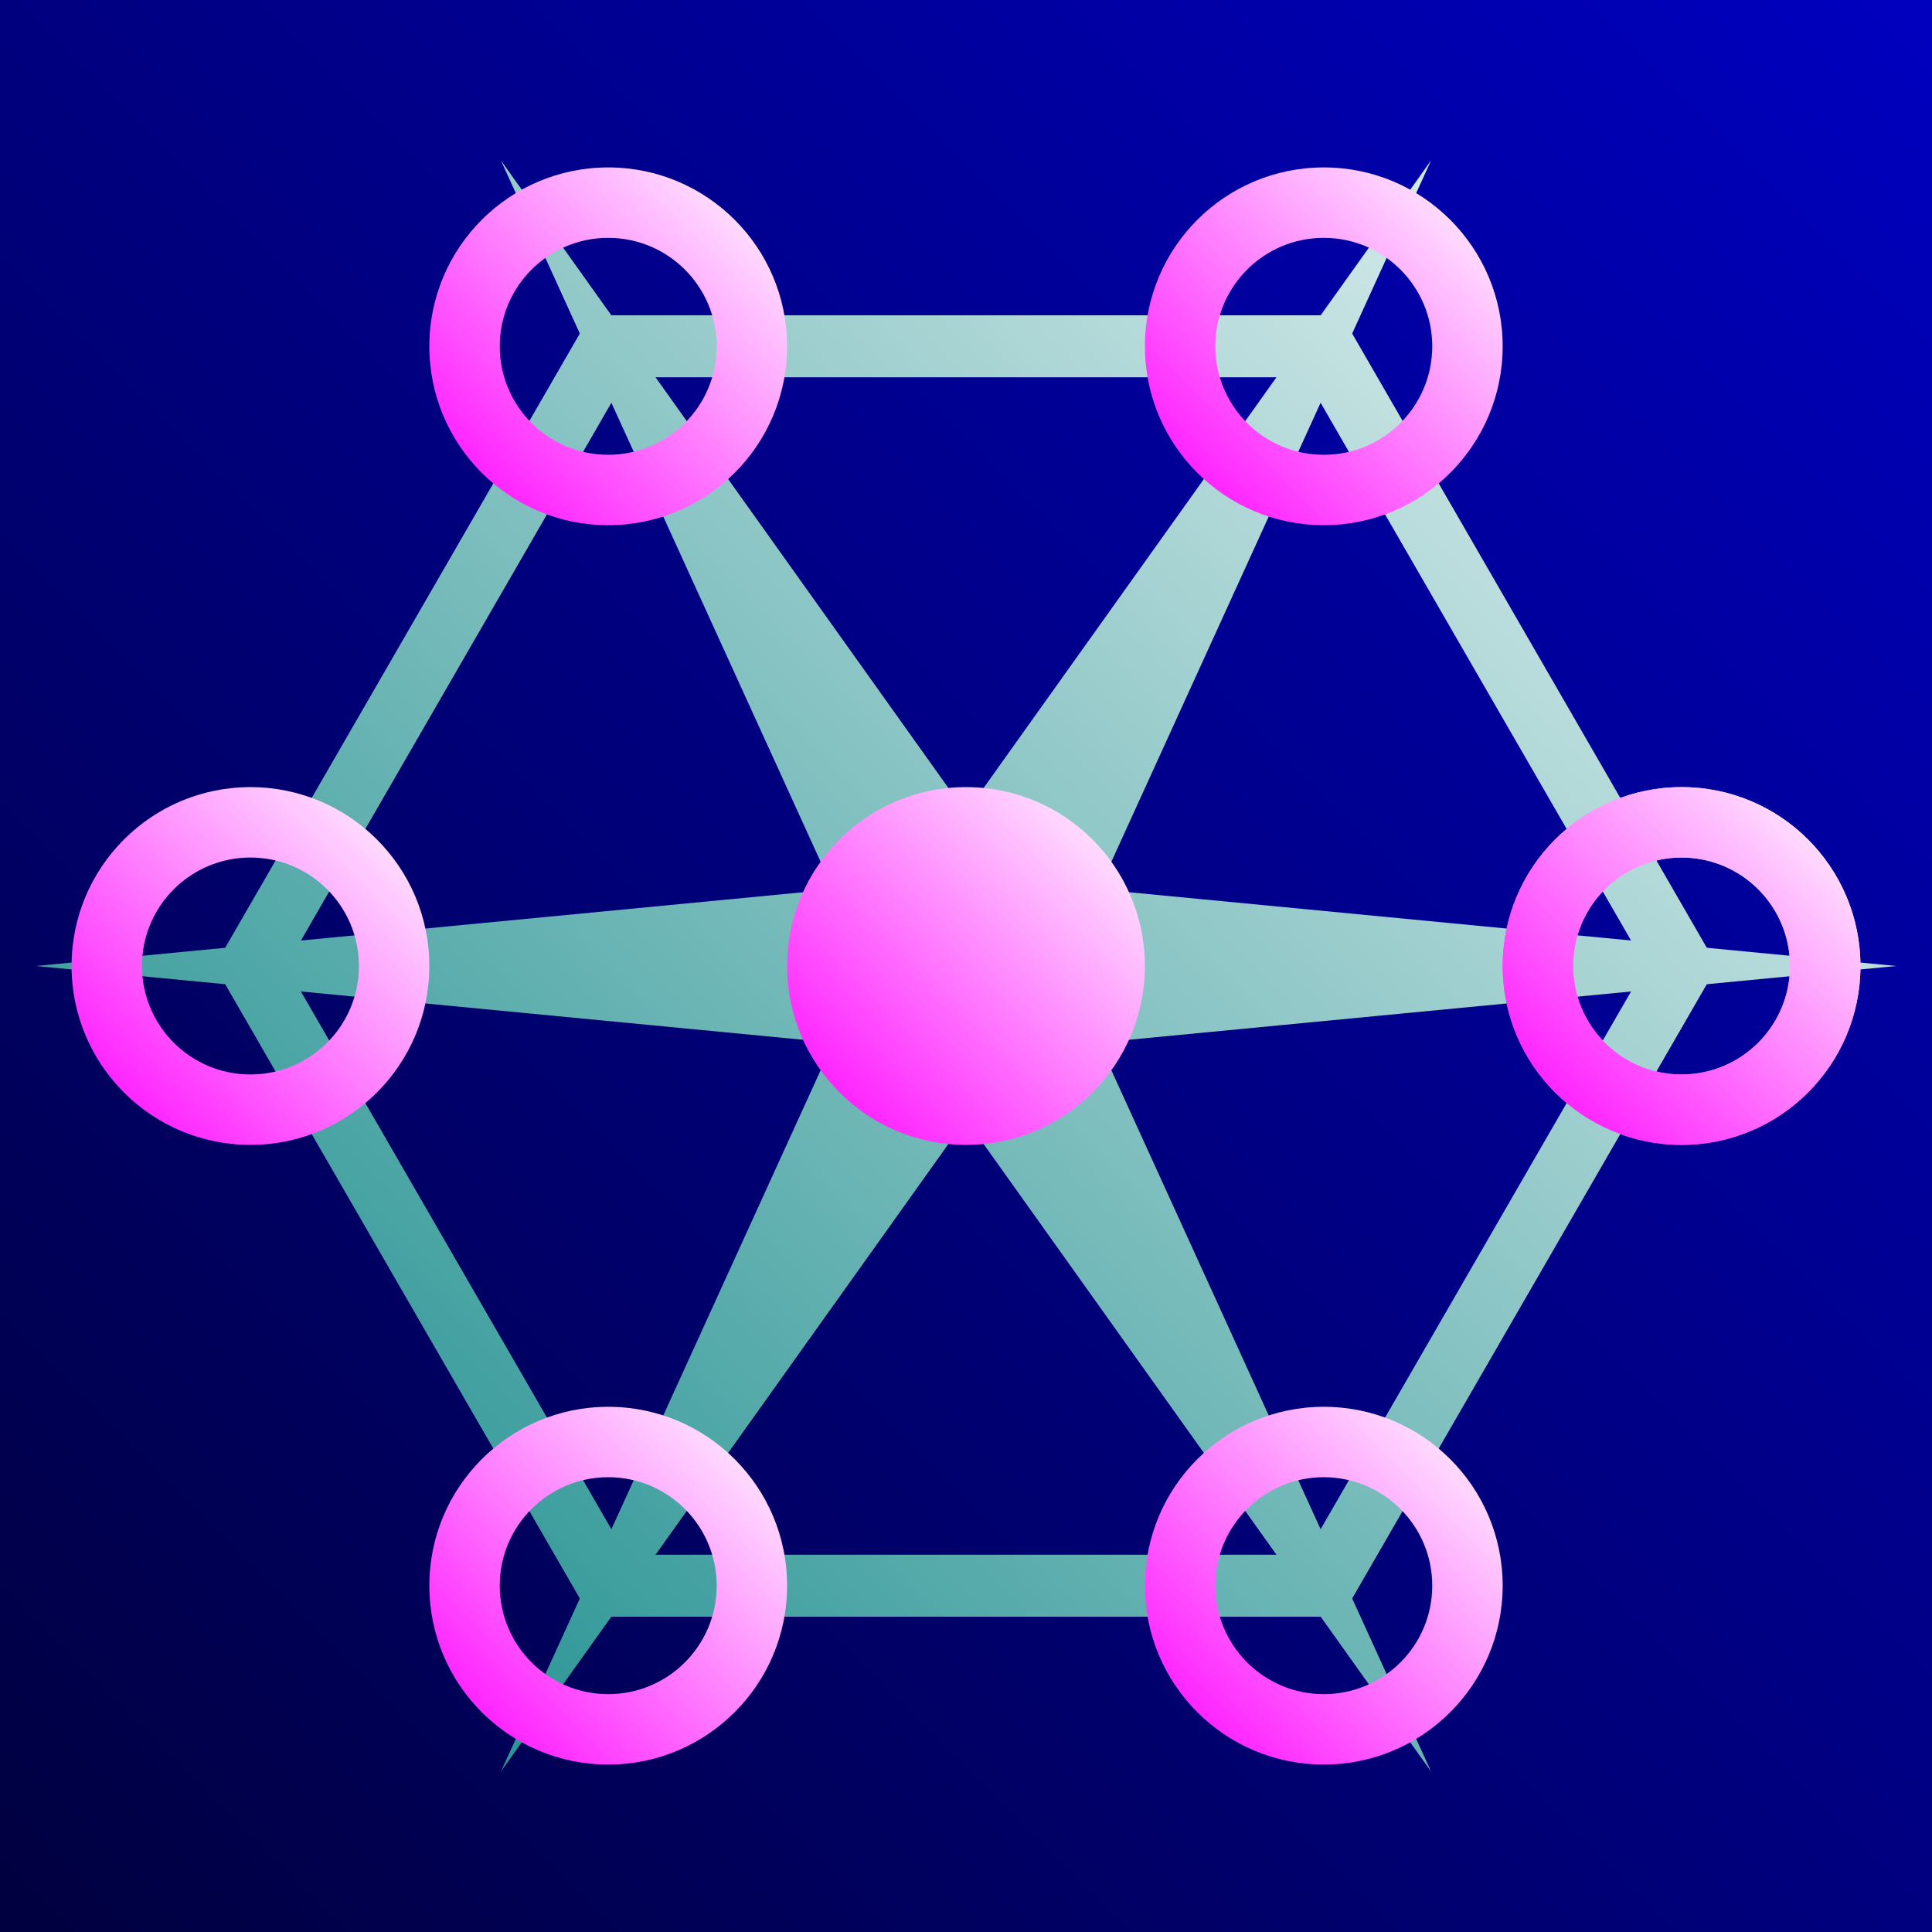
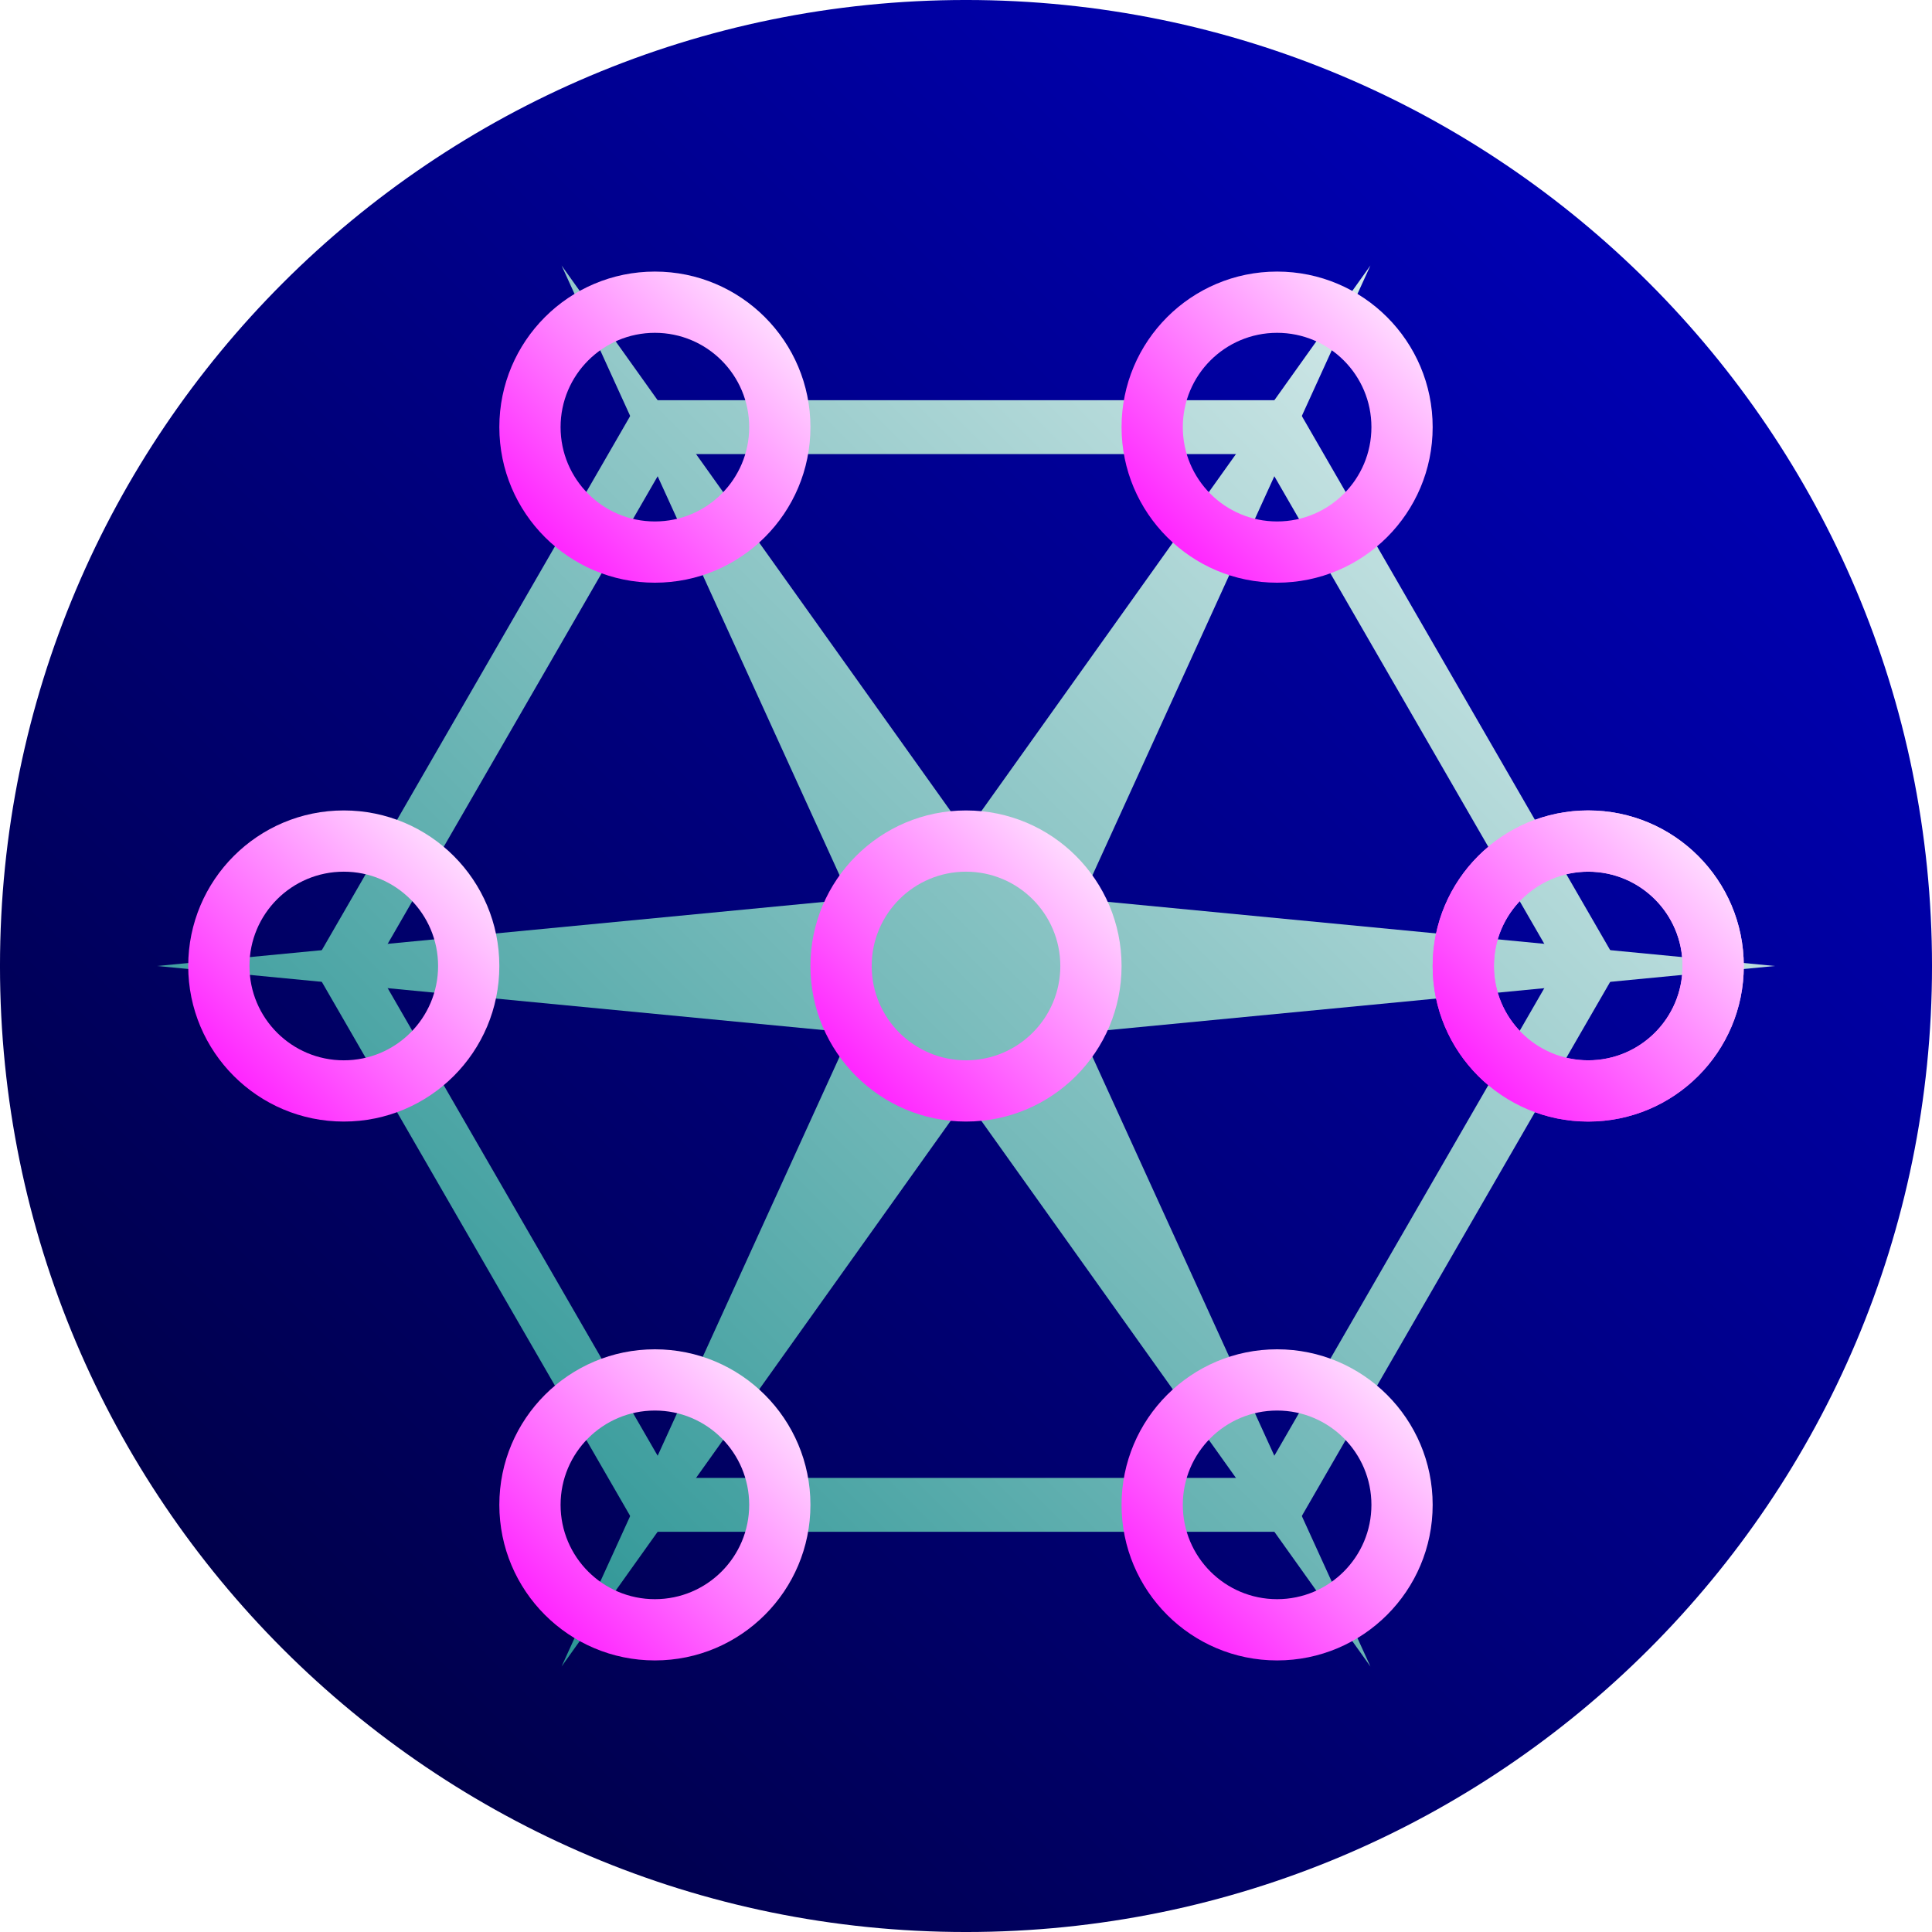
<svg xmlns="http://www.w3.org/2000/svg" version="1.1" width="100pt" height="100pt" viewBox="56.409 53.858 100 100">
  <g id="page1">
    <g>
-       <linearGradient gradientUnits="userSpaceOnUse" id="grad0" x1="50.188" x2="-50.188" y1="-50.188" y2="50.188">
+       <linearGradient gradientUnits="userSpaceOnUse" id="grad0" x1="43.641" x2="-43.641" y1="-43.641" y2="43.641">
        <stop offset="0" stop-color="#0000bf" />
        <stop offset="1" stop-color="#00003f" />
      </linearGradient>
      <g transform="matrix(0.996264 0 0 0.996264 106.409 103.858)">
-         <path d="M -50.188 -50.188L 50.188 -50.188L 50.188 50.188L -50.188 50.188L -50.188 -50.188Z" fill="url(#grad0)" />
+         <path d="M 50.188 0C 50.188 -27.718 27.718 -50.188 0 -50.188C -27.718 -50.188 -50.188 -27.718 -50.188 -0C -50.188 27.718 -27.718 50.188 0 50.188C 27.718 50.188 50.188 27.718 50.188 0Z" fill="url(#grad0)" />
      </g>
    </g>
    <g>
-       <linearGradient gradientUnits="userSpaceOnUse" id="grad1" x1="50.188" x2="-50.188" y1="-50.188" y2="50.188">
+       <linearGradient gradientUnits="userSpaceOnUse" id="grad1" x1="43.641" x2="-43.641" y1="-43.641" y2="43.641">
        <stop offset="0" stop-color="#ffffff" />
        <stop offset="1" stop-color="#007f7f" />
      </linearGradient>
      <g transform="matrix(0.996264 0 0 0.996264 106.409 103.858)">
-         <path d="M 2.84546e-16 4.647L 48.329 0L 2.84546e-16 -4.647L 2.84546e-16 4.647Z" fill="url(#grad1)" />
+         <path d="M 2.47431e-16 4.041L 42.025 0L 2.47431e-16 -4.041L 2.47431e-16 4.041Z" fill="url(#grad1)" />
      </g>
    </g>
    <g>
-       <linearGradient gradientUnits="userSpaceOnUse" id="grad2" x1="50.188" x2="-50.188" y1="-50.188" y2="50.188">
+       <linearGradient gradientUnits="userSpaceOnUse" id="grad2" x1="43.641" x2="-43.641" y1="-43.641" y2="43.641">
        <stop offset="0" stop-color="#ffffff" />
        <stop offset="1" stop-color="#007f7f" />
      </linearGradient>
      <g transform="matrix(0.996264 0 0 0.996264 106.409 103.858)">
-         <path d="M 35.317 0L 17.659 -30.585L 19.517 -33.805L 39.035 0L 35.317 0Z" fill="url(#grad2)" />
+         <path d="M 30.71 0L 15.355 -26.596L 16.972 -29.396L 33.943 0L 30.71 0Z" fill="url(#grad2)" />
      </g>
    </g>
    <g>
-       <linearGradient gradientUnits="userSpaceOnUse" id="grad3" x1="46.47" x2="27.882" y1="-9.294" y2="9.294">
+       <linearGradient gradientUnits="userSpaceOnUse" id="grad3" x1="40.409" x2="24.245" y1="-8.082" y2="8.082">
        <stop offset="0" stop-color="#ffffff" />
        <stop offset="1" stop-color="#ff00ff" />
      </linearGradient>
      <g transform="matrix(0.996264 0 0 0.996264 106.409 103.858)">
-         <path d="M 46.47 0C 46.47 -5.133 42.309 -9.294 37.176 -9.294C 32.043 -9.294 27.882 -5.133 27.882 0C 27.882 5.133 32.043 9.294 37.176 9.294C 42.309 9.294 46.47 5.133 46.47 0L 42.811 0C 42.811 3.112 40.288 5.635 37.176 5.635C 34.064 5.635 31.541 3.112 31.541 0C 31.541 -3.112 34.064 -5.635 37.176 -5.635C 40.288 -5.635 42.811 -3.112 42.811 0L 46.47 0Z" fill="url(#grad3)" />
+         <path d="M 40.409 0C 40.409 -4.463 36.79 -8.082 32.327 -8.082C 27.863 -8.082 24.245 -4.463 24.245 0C 24.245 4.463 27.863 8.082 32.327 8.082C 36.79 8.082 40.409 4.463 40.409 0L 37.227 0C 37.227 2.706 35.033 4.9 32.327 4.9C 29.621 4.9 27.427 2.706 27.427 0C 27.427 -2.706 29.621 -4.9 32.327 -4.9C 35.033 -4.9 37.227 -2.706 37.227 0L 40.409 0Z" fill="url(#grad3)" />
      </g>
    </g>
    <g>
-       <linearGradient gradientUnits="userSpaceOnUse" id="grad4" x1="50.188" x2="-50.188" y1="-50.188" y2="50.188">
+       <linearGradient gradientUnits="userSpaceOnUse" id="grad4" x1="43.641" x2="-43.641" y1="-43.641" y2="43.641">
        <stop offset="0" stop-color="#ffffff" />
        <stop offset="1" stop-color="#007f7f" />
      </linearGradient>
      <g transform="matrix(0.996264 0 0 0.996264 106.409 103.858)">
-         <path d="M 4.024 2.324L 24.164 -41.854L -4.024 -2.324L 4.024 2.324Z" fill="url(#grad4)" />
+         <path d="M 3.499 2.02L 21.012 -36.395L -3.499 -2.02L 3.499 2.02Z" fill="url(#grad4)" />
      </g>
    </g>
    <g>
-       <linearGradient gradientUnits="userSpaceOnUse" id="grad5" x1="50.188" x2="-50.188" y1="-50.188" y2="50.188">
+       <linearGradient gradientUnits="userSpaceOnUse" id="grad5" x1="43.641" x2="-43.641" y1="-43.641" y2="43.641">
        <stop offset="0" stop-color="#ffffff" />
        <stop offset="1" stop-color="#007f7f" />
      </linearGradient>
      <g transform="matrix(0.996264 0 0 0.996264 106.409 103.858)">
-         <path d="M 17.659 -30.585L -17.659 -30.585L -19.517 -33.805L 19.517 -33.805L 17.659 -30.585Z" fill="url(#grad5)" />
+         <path d="M 15.355 -26.596L -15.355 -26.596L -16.972 -29.396L 16.972 -29.396L 15.355 -26.596Z" fill="url(#grad5)" />
      </g>
    </g>
    <g>
-       <linearGradient gradientUnits="userSpaceOnUse" id="grad6" x1="27.882" x2="9.294" y1="-41.489" y2="-22.901">
+       <linearGradient gradientUnits="userSpaceOnUse" id="grad6" x1="24.245" x2="8.082" y1="-36.078" y2="-19.914">
        <stop offset="0" stop-color="#ffffff" />
        <stop offset="1" stop-color="#ff00ff" />
      </linearGradient>
      <g transform="matrix(0.996264 0 0 0.996264 106.409 103.858)">
-         <path d="M 27.882 -32.195C 27.882 -37.328 23.721 -41.489 18.588 -41.489C 13.455 -41.489 9.294 -37.328 9.294 -32.195C 9.294 -27.062 13.455 -22.901 18.588 -22.901C 23.721 -22.901 27.882 -27.062 27.882 -32.195L 24.223 -32.195C 24.223 -29.083 21.7 -26.56 18.588 -26.56C 15.476 -26.56 12.953 -29.083 12.953 -32.195C 12.953 -35.307 15.476 -37.83 18.588 -37.83C 21.7 -37.83 24.223 -35.307 24.223 -32.195L 27.882 -32.195Z" fill="url(#grad6)" />
+         <path d="M 24.245 -27.996C 24.245 -32.459 20.627 -36.078 16.163 -36.078C 11.7 -36.078 8.082 -32.459 8.082 -27.996C 8.082 -23.532 11.7 -19.914 16.163 -19.914C 20.627 -19.914 24.245 -23.532 24.245 -27.996L 21.063 -27.996C 21.063 -25.29 18.87 -23.096 16.163 -23.096C 13.457 -23.096 11.264 -25.29 11.264 -27.996C 11.264 -30.702 13.457 -32.896 16.163 -32.896C 18.87 -32.896 21.063 -30.702 21.063 -27.996L 24.245 -27.996Z" fill="url(#grad6)" />
      </g>
    </g>
    <g>
-       <linearGradient gradientUnits="userSpaceOnUse" id="grad7" x1="50.188" x2="-50.188" y1="-50.188" y2="50.188">
+       <linearGradient gradientUnits="userSpaceOnUse" id="grad7" x1="43.641" x2="-43.641" y1="-43.641" y2="43.641">
        <stop offset="0" stop-color="#ffffff" />
        <stop offset="1" stop-color="#007f7f" />
      </linearGradient>
      <g transform="matrix(0.996264 0 0 0.996264 106.409 103.858)">
-         <path d="M 4.024 -2.324L -24.164 -41.854L -4.024 2.324L 4.024 -2.324Z" fill="url(#grad7)" />
+         <path d="M 3.499 -2.02L -21.012 -36.395L -3.499 2.02L 3.499 -2.02Z" fill="url(#grad7)" />
      </g>
    </g>
    <g>
-       <linearGradient gradientUnits="userSpaceOnUse" id="grad8" x1="50.188" x2="-50.188" y1="-50.188" y2="50.188">
+       <linearGradient gradientUnits="userSpaceOnUse" id="grad8" x1="43.641" x2="-43.641" y1="-43.641" y2="43.641">
        <stop offset="0" stop-color="#ffffff" />
        <stop offset="1" stop-color="#007f7f" />
      </linearGradient>
      <g transform="matrix(0.996264 0 0 0.996264 106.409 103.858)">
-         <path d="M -17.659 -30.585L -35.317 -4.3251e-15L -39.035 -4.78037e-15L -19.517 -33.805L -17.659 -30.585Z" fill="url(#grad8)" />
+         <path d="M -15.355 -26.596L -30.71 -3.76096e-15L -33.943 -4.15685e-15L -16.972 -29.396L -15.355 -26.596Z" fill="url(#grad8)" />
      </g>
    </g>
    <g>
-       <linearGradient gradientUnits="userSpaceOnUse" id="grad9" x1="-9.294" x2="-27.882" y1="-41.489" y2="-22.901">
+       <linearGradient gradientUnits="userSpaceOnUse" id="grad9" x1="-8.082" x2="-24.245" y1="-36.078" y2="-19.914">
        <stop offset="0" stop-color="#ffffff" />
        <stop offset="1" stop-color="#ff00ff" />
      </linearGradient>
      <g transform="matrix(0.996264 0 0 0.996264 106.409 103.858)">
-         <path d="M -9.294 -32.195C -9.294 -37.328 -13.455 -41.489 -18.588 -41.489C -23.721 -41.489 -27.882 -37.328 -27.882 -32.195C -27.882 -27.062 -23.721 -22.901 -18.588 -22.901C -13.455 -22.901 -9.294 -27.062 -9.294 -32.195L -12.953 -32.195C -12.953 -29.083 -15.476 -26.56 -18.588 -26.56C -21.7 -26.56 -24.223 -29.083 -24.223 -32.195C -24.223 -35.307 -21.7 -37.83 -18.588 -37.83C -15.476 -37.83 -12.953 -35.307 -12.953 -32.195L -9.294 -32.195Z" fill="url(#grad9)" />
+         <path d="M -8.082 -27.996C -8.082 -32.459 -11.7 -36.078 -16.163 -36.078C -20.627 -36.078 -24.245 -32.459 -24.245 -27.996C -24.245 -23.532 -20.627 -19.914 -16.163 -19.914C -11.7 -19.914 -8.082 -23.532 -8.082 -27.996L -11.264 -27.996C -11.264 -25.29 -13.457 -23.096 -16.163 -23.096C -18.87 -23.096 -21.063 -25.29 -21.063 -27.996C -21.063 -30.702 -18.87 -32.896 -16.163 -32.896C -13.457 -32.896 -11.264 -30.702 -11.264 -27.996L -8.082 -27.996Z" fill="url(#grad9)" />
      </g>
    </g>
    <g>
-       <linearGradient gradientUnits="userSpaceOnUse" id="grad10" x1="50.188" x2="-50.188" y1="-50.188" y2="50.188">
+       <linearGradient gradientUnits="userSpaceOnUse" id="grad10" x1="43.641" x2="-43.641" y1="-43.641" y2="43.641">
        <stop offset="0" stop-color="#ffffff" />
        <stop offset="1" stop-color="#007f7f" />
      </linearGradient>
      <g transform="matrix(0.996264 0 0 0.996264 106.409 103.858)">
-         <path d="M 2.84546e-16 -4.647L -48.329 -5.91856e-15L -8.53638e-16 4.647L 2.84546e-16 -4.647Z" fill="url(#grad10)" />
+         <path d="M 2.47431e-16 -4.041L -42.025 -5.14657e-15L -7.42294e-16 4.041L 2.47431e-16 -4.041Z" fill="url(#grad10)" />
      </g>
    </g>
    <g>
-       <linearGradient gradientUnits="userSpaceOnUse" id="grad11" x1="50.188" x2="-50.188" y1="-50.188" y2="50.188">
+       <linearGradient gradientUnits="userSpaceOnUse" id="grad11" x1="43.641" x2="-43.641" y1="-43.641" y2="43.641">
        <stop offset="0" stop-color="#ffffff" />
        <stop offset="1" stop-color="#007f7f" />
      </linearGradient>
      <g transform="matrix(0.996264 0 0 0.996264 106.409 103.858)">
-         <path d="M -35.317 -4.3251e-15L -17.659 30.585L -19.517 33.805L -39.035 -4.78037e-15L -35.317 -4.3251e-15Z" fill="url(#grad11)" />
+         <path d="M -30.71 -3.76096e-15L -15.355 26.596L -16.972 29.396L -33.943 -4.15685e-15L -30.71 -3.76096e-15Z" fill="url(#grad11)" />
      </g>
    </g>
    <g>
-       <linearGradient gradientUnits="userSpaceOnUse" id="grad12" x1="-27.882" x2="-46.47" y1="-9.294" y2="9.294">
+       <linearGradient gradientUnits="userSpaceOnUse" id="grad12" x1="-24.245" x2="-40.409" y1="-8.082" y2="8.082">
        <stop offset="0" stop-color="#ffffff" />
        <stop offset="1" stop-color="#ff00ff" />
      </linearGradient>
      <g transform="matrix(0.996264 0 0 0.996264 106.409 103.858)">
-         <path d="M -27.882 -4.55274e-15C -27.882 -5.133 -32.043 -9.294 -37.176 -9.294C -42.309 -9.294 -46.47 -5.133 -46.47 -4.55274e-15C -46.47 5.133 -42.309 9.294 -37.176 9.294C -32.043 9.294 -27.882 5.133 -27.882 -4.55274e-15L -31.541 -4.55274e-15C -31.541 3.112 -34.064 5.635 -37.176 5.635C -40.288 5.635 -42.811 3.112 -42.811 -4.55274e-15C -42.811 -3.112 -40.288 -5.635 -37.176 -5.635C -34.064 -5.635 -31.541 -3.112 -31.541 -4.55274e-15L -27.882 -4.55274e-15Z" fill="url(#grad12)" />
+         <path d="M -24.245 -3.9589e-15C -24.245 -4.463 -27.863 -8.082 -32.327 -8.082C -36.79 -8.082 -40.409 -4.463 -40.409 -3.9589e-15C -40.409 4.463 -36.79 8.082 -32.327 8.082C -27.863 8.082 -24.245 4.463 -24.245 -3.9589e-15L -27.427 -3.9589e-15C -27.427 2.706 -29.621 4.9 -32.327 4.9C -35.033 4.9 -37.227 2.706 -37.227 -3.9589e-15C -37.227 -2.706 -35.033 -4.9 -32.327 -4.9C -29.621 -4.9 -27.427 -2.706 -27.427 -3.9589e-15L -24.245 -3.9589e-15Z" fill="url(#grad12)" />
      </g>
    </g>
    <g>
-       <linearGradient gradientUnits="userSpaceOnUse" id="grad13" x1="50.188" x2="-50.188" y1="-50.188" y2="50.188">
+       <linearGradient gradientUnits="userSpaceOnUse" id="grad13" x1="43.641" x2="-43.641" y1="-43.641" y2="43.641">
        <stop offset="0" stop-color="#ffffff" />
        <stop offset="1" stop-color="#007f7f" />
      </linearGradient>
      <g transform="matrix(0.996264 0 0 0.996264 106.409 103.858)">
-         <path d="M -4.024 -2.324L -24.164 41.854L 4.024 2.324L -4.024 -2.324Z" fill="url(#grad13)" />
+         <path d="M -3.499 -2.02L -21.012 36.395L 3.499 2.02L -3.499 -2.02Z" fill="url(#grad13)" />
      </g>
    </g>
    <g>
-       <linearGradient gradientUnits="userSpaceOnUse" id="grad14" x1="50.188" x2="-50.188" y1="-50.188" y2="50.188">
+       <linearGradient gradientUnits="userSpaceOnUse" id="grad14" x1="43.641" x2="-43.641" y1="-43.641" y2="43.641">
        <stop offset="0" stop-color="#ffffff" />
        <stop offset="1" stop-color="#007f7f" />
      </linearGradient>
      <g transform="matrix(0.996264 0 0 0.996264 106.409 103.858)">
-         <path d="M -17.659 30.585L 17.659 30.585L 19.517 33.805L -19.517 33.805L -17.659 30.585Z" fill="url(#grad14)" />
+         <path d="M -15.355 26.596L 15.355 26.596L 16.972 29.396L -16.972 29.396L -15.355 26.596Z" fill="url(#grad14)" />
      </g>
    </g>
    <g>
-       <linearGradient gradientUnits="userSpaceOnUse" id="grad15" x1="-9.294" x2="-27.882" y1="22.901" y2="41.489">
+       <linearGradient gradientUnits="userSpaceOnUse" id="grad15" x1="-8.082" x2="-24.245" y1="19.914" y2="36.078">
        <stop offset="0" stop-color="#ffffff" />
        <stop offset="1" stop-color="#ff00ff" />
      </linearGradient>
      <g transform="matrix(0.996264 0 0 0.996264 106.409 103.858)">
-         <path d="M -9.294 32.195C -9.294 27.062 -13.455 22.901 -18.588 22.901C -23.721 22.901 -27.882 27.062 -27.882 32.195C -27.882 37.328 -23.721 41.489 -18.588 41.489C -13.455 41.489 -9.294 37.328 -9.294 32.195L -12.953 32.195C -12.953 35.307 -15.476 37.83 -18.588 37.83C -21.7 37.83 -24.223 35.307 -24.223 32.195C -24.223 29.083 -21.7 26.56 -18.588 26.56C -15.476 26.56 -12.953 29.083 -12.953 32.195L -9.294 32.195Z" fill="url(#grad15)" />
+         <path d="M -8.082 27.996C -8.082 23.532 -11.7 19.914 -16.163 19.914C -20.627 19.914 -24.245 23.532 -24.245 27.996C -24.245 32.459 -20.627 36.078 -16.163 36.078C -11.7 36.078 -8.082 32.459 -8.082 27.996L -11.264 27.996C -11.264 30.702 -13.457 32.896 -16.163 32.896C -18.87 32.896 -21.063 30.702 -21.063 27.996C -21.063 25.29 -18.87 23.096 -16.163 23.096C -13.457 23.096 -11.264 25.29 -11.264 27.996L -8.082 27.996Z" fill="url(#grad15)" />
      </g>
    </g>
    <g>
-       <linearGradient gradientUnits="userSpaceOnUse" id="grad16" x1="50.188" x2="-50.188" y1="-50.188" y2="50.188">
+       <linearGradient gradientUnits="userSpaceOnUse" id="grad16" x1="43.641" x2="-43.641" y1="-43.641" y2="43.641">
        <stop offset="0" stop-color="#ffffff" />
        <stop offset="1" stop-color="#007f7f" />
      </linearGradient>
      <g transform="matrix(0.996264 0 0 0.996264 106.409 103.858)">
-         <path d="M -4.024 2.324L 24.164 41.854L 4.024 -2.324L -4.024 2.324Z" fill="url(#grad16)" />
+         <path d="M -3.499 2.02L 21.012 36.395L 3.499 -2.02L -3.499 2.02Z" fill="url(#grad16)" />
      </g>
    </g>
    <g>
-       <linearGradient gradientUnits="userSpaceOnUse" id="grad17" x1="50.188" x2="-50.188" y1="-50.188" y2="50.188">
+       <linearGradient gradientUnits="userSpaceOnUse" id="grad17" x1="43.641" x2="-43.641" y1="-43.641" y2="43.641">
        <stop offset="0" stop-color="#ffffff" />
        <stop offset="1" stop-color="#007f7f" />
      </linearGradient>
      <g transform="matrix(0.996264 0 0 0.996264 106.409 103.858)">
-         <path d="M 17.659 30.585L 35.317 0L 39.035 0L 19.517 33.805L 17.659 30.585Z" fill="url(#grad17)" />
+         <path d="M 15.355 26.596L 30.71 0L 33.943 0L 16.972 29.396L 15.355 26.596Z" fill="url(#grad17)" />
      </g>
    </g>
    <g>
-       <linearGradient gradientUnits="userSpaceOnUse" id="grad18" x1="27.882" x2="9.294" y1="22.901" y2="41.489">
+       <linearGradient gradientUnits="userSpaceOnUse" id="grad18" x1="24.245" x2="8.082" y1="19.914" y2="36.078">
        <stop offset="0" stop-color="#ffffff" />
        <stop offset="1" stop-color="#ff00ff" />
      </linearGradient>
      <g transform="matrix(0.996264 0 0 0.996264 106.409 103.858)">
-         <path d="M 27.882 32.195C 27.882 27.062 23.721 22.901 18.588 22.901C 13.455 22.901 9.294 27.062 9.294 32.195C 9.294 37.328 13.455 41.489 18.588 41.489C 23.721 41.489 27.882 37.328 27.882 32.195L 24.223 32.195C 24.223 35.307 21.7 37.83 18.588 37.83C 15.476 37.83 12.953 35.307 12.953 32.195C 12.953 29.083 15.476 26.56 18.588 26.56C 21.7 26.56 24.223 29.083 24.223 32.195L 27.882 32.195Z" fill="url(#grad18)" />
+         <path d="M 24.245 27.996C 24.245 23.532 20.627 19.914 16.163 19.914C 11.7 19.914 8.082 23.532 8.082 27.996C 8.082 32.459 11.7 36.078 16.163 36.078C 20.627 36.078 24.245 32.459 24.245 27.996L 21.063 27.996C 21.063 30.702 18.87 32.896 16.163 32.896C 13.457 32.896 11.264 30.702 11.264 27.996C 11.264 25.29 13.457 23.096 16.163 23.096C 18.87 23.096 21.063 25.29 21.063 27.996L 24.245 27.996Z" fill="url(#grad18)" />
      </g>
    </g>
    <g>
-       <linearGradient gradientUnits="userSpaceOnUse" id="grad19" x1="9.294" x2="-9.294" y1="-9.294" y2="9.294">
+       <linearGradient gradientUnits="userSpaceOnUse" id="grad19" x1="8.082" x2="-8.082" y1="-8.082" y2="8.082">
        <stop offset="0" stop-color="#ffffff" />
        <stop offset="1" stop-color="#ff00ff" />
      </linearGradient>
      <g transform="matrix(0.996264 0 0 0.996264 106.409 103.858)">
-         <path d="M 9.294 0C 9.294 -5.133 5.133 -9.294 0 -9.294C -5.133 -9.294 -9.294 -5.133 -9.294 -0C -9.294 5.133 -5.133 9.294 0 9.294C 5.133 9.294 9.294 5.133 9.294 0Z" fill="url(#grad19)" />
+         <path d="M 8.082 0C 8.082 -4.463 4.463 -8.082 0 -8.082C -4.463 -8.082 -8.082 -4.463 -8.082 -0C -8.082 4.463 -4.463 8.082 0 8.082C 4.463 8.082 8.082 4.463 8.082 0L 4.9 0C 4.9 2.706 2.706 4.9 0 4.9C -2.706 4.9 -4.9 2.706 -4.9 -0C -4.9 -2.706 -2.706 -4.9 0 -4.9C 2.706 -4.9 4.9 -2.706 4.9 0L 8.082 0Z" fill="url(#grad19)" />
      </g>
    </g>
    <g>
-       <linearGradient gradientUnits="userSpaceOnUse" id="grad20" x1="46.47" x2="27.882" y1="-9.294" y2="9.294">
+       <linearGradient gradientUnits="userSpaceOnUse" id="grad20" x1="40.409" x2="24.245" y1="-8.082" y2="8.082">
        <stop offset="0" stop-color="#ffffff" />
        <stop offset="1" stop-color="#ff00ff" />
      </linearGradient>
      <g transform="matrix(0.996264 0 0 0.996264 106.409 103.858)">
-         <path d="M 46.47 0C 46.47 -5.133 42.309 -9.294 37.176 -9.294C 32.043 -9.294 27.882 -5.133 27.882 0C 27.882 5.133 32.043 9.294 37.176 9.294C 42.309 9.294 46.47 5.133 46.47 0L 42.811 0C 42.811 3.112 40.288 5.635 37.176 5.635C 34.064 5.635 31.541 3.112 31.541 0C 31.541 -3.112 34.064 -5.635 37.176 -5.635C 40.288 -5.635 42.811 -3.112 42.811 0L 46.47 0Z" fill="url(#grad20)" />
+         <path d="M 40.409 0C 40.409 -4.463 36.79 -8.082 32.327 -8.082C 27.863 -8.082 24.245 -4.463 24.245 0C 24.245 4.463 27.863 8.082 32.327 8.082C 36.79 8.082 40.409 4.463 40.409 0L 37.227 0C 37.227 2.706 35.033 4.9 32.327 4.9C 29.621 4.9 27.427 2.706 27.427 0C 27.427 -2.706 29.621 -4.9 32.327 -4.9C 35.033 -4.9 37.227 -2.706 37.227 0L 40.409 0Z" fill="url(#grad20)" />
      </g>
    </g>
  </g>
</svg>
